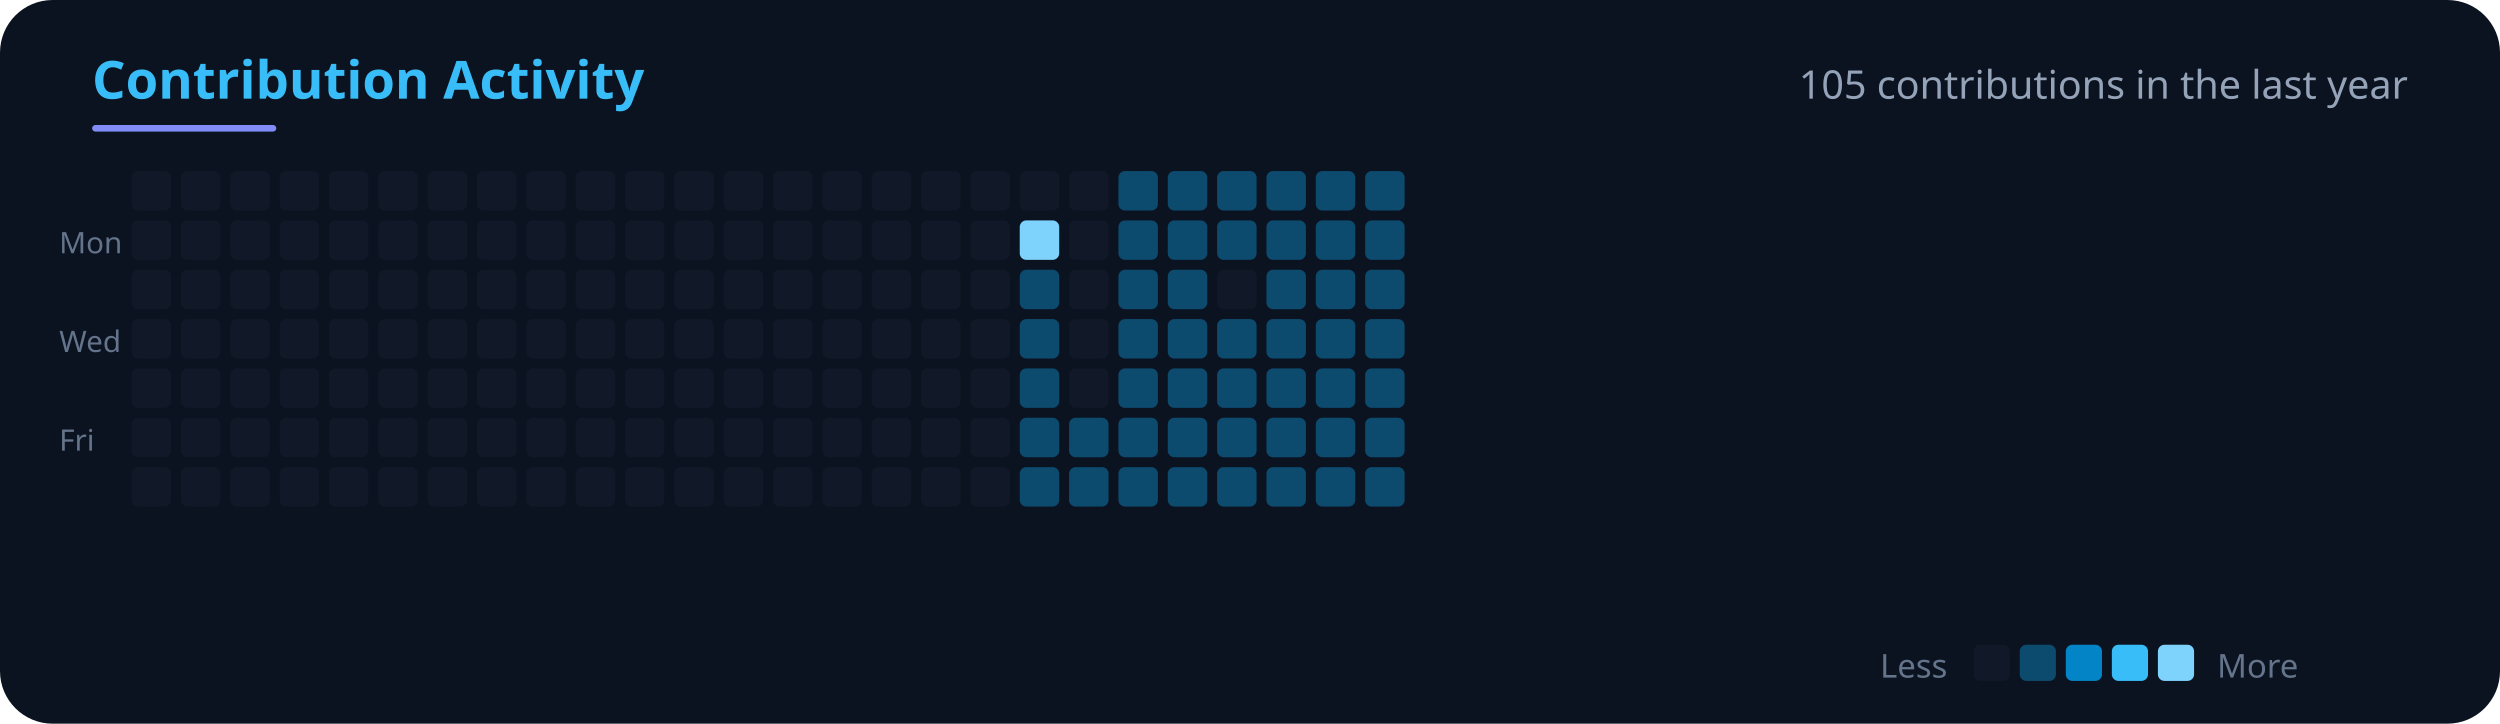
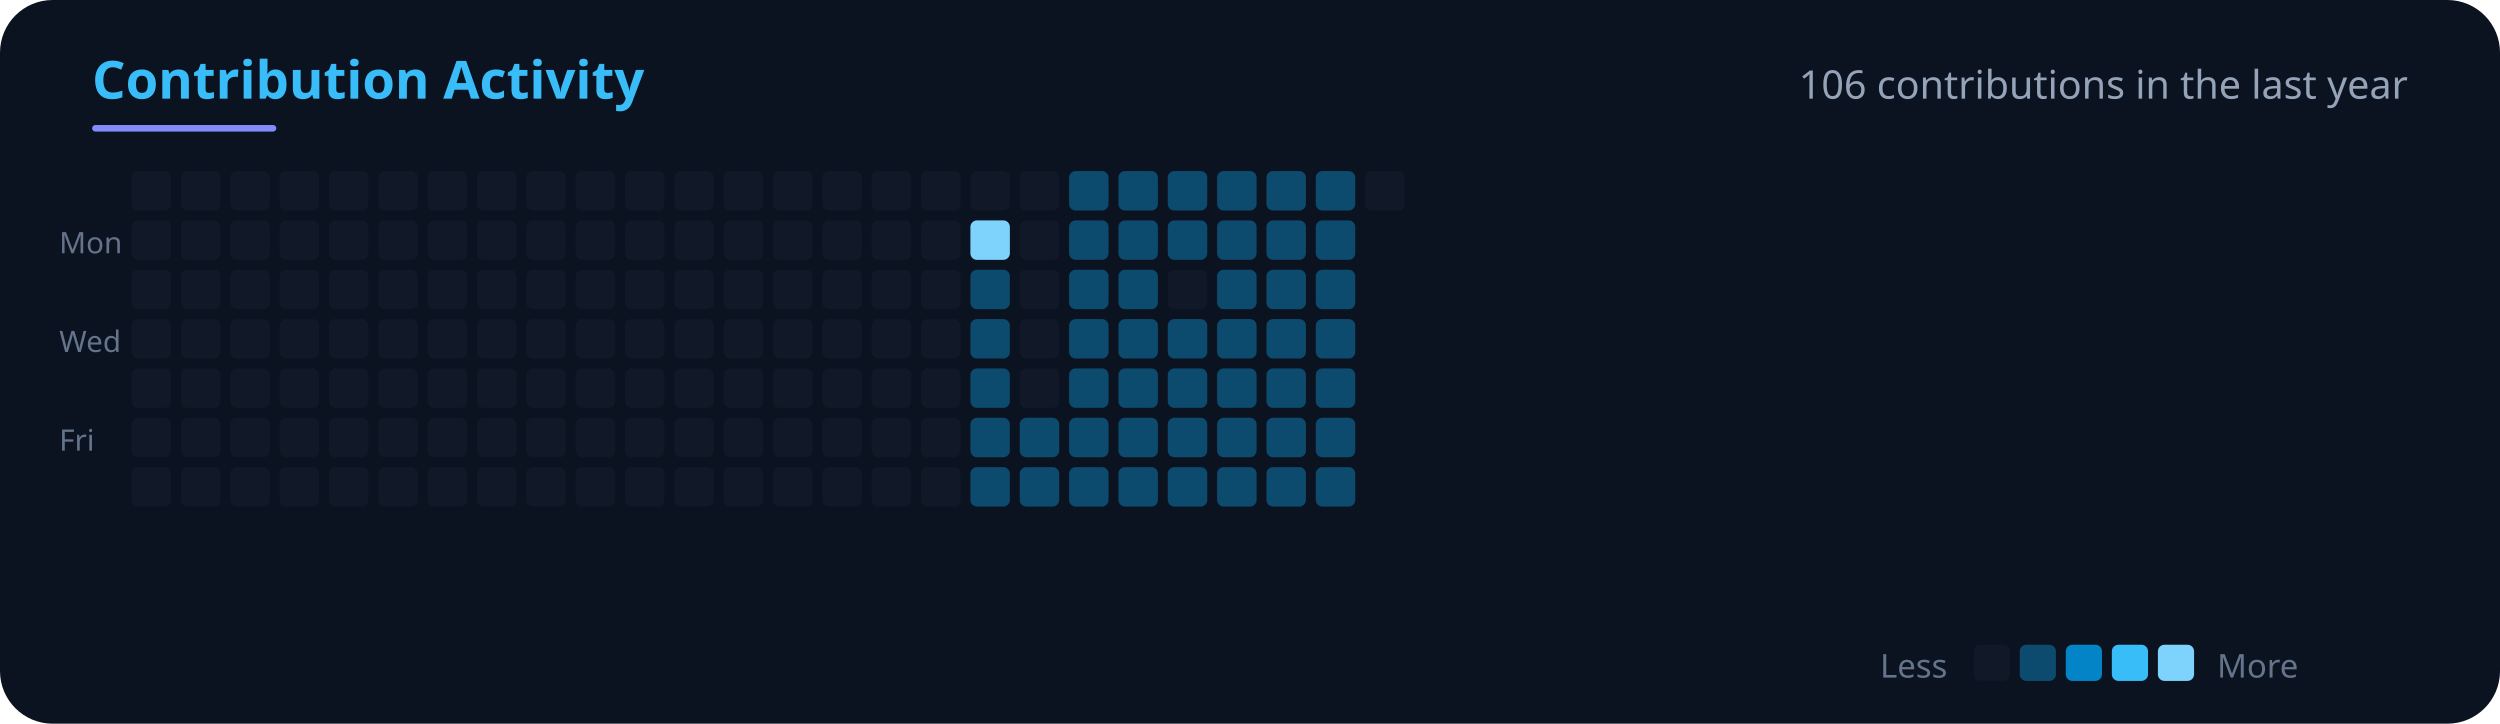
<svg xmlns="http://www.w3.org/2000/svg" width="760" height="220" viewBox="0 0 760 220" role="img">
  <rect width="100%" height="100%" rx="16" fill="#0B1220" />
  <text x="28" y="30" fill="#38BDF8" font-family="Segoe UI, Ubuntu, sans-serif" font-size="16" font-weight="700">Contribution Activity</text>
-   <text x="732" y="30" text-anchor="end" fill="#94A3B8" font-family="Segoe UI, Ubuntu, sans-serif" font-size="12">105 contributions in the last year</text>
+   <text x="732" y="30" text-anchor="end" fill="#94A3B8" font-family="Segoe UI, Ubuntu, sans-serif" font-size="12">106 contributions in the last year</text>
  <rect x="28" y="38" width="56" height="2" rx="1" fill="#818CF8" />
  <text x="18" y="77" fill="#64748B" font-family="Segoe UI, Ubuntu, sans-serif" font-size="9">Mon</text>
  <text x="18" y="107" fill="#64748B" font-family="Segoe UI, Ubuntu, sans-serif" font-size="9">Wed</text>
  <text x="18" y="137" fill="#64748B" font-family="Segoe UI, Ubuntu, sans-serif" font-size="9">Fri</text>
  <rect x="40" y="52" width="12" height="12" rx="2" fill="#111827" />
  <rect x="40" y="67" width="12" height="12" rx="2" fill="#111827" />
  <rect x="40" y="82" width="12" height="12" rx="2" fill="#111827" />
  <rect x="40" y="97" width="12" height="12" rx="2" fill="#111827" />
  <rect x="40" y="112" width="12" height="12" rx="2" fill="#111827" />
  <rect x="40" y="127" width="12" height="12" rx="2" fill="#111827" />
  <rect x="40" y="142" width="12" height="12" rx="2" fill="#111827" />
  <rect x="55" y="52" width="12" height="12" rx="2" fill="#111827" />
  <rect x="55" y="67" width="12" height="12" rx="2" fill="#111827" />
  <rect x="55" y="82" width="12" height="12" rx="2" fill="#111827" />
  <rect x="55" y="97" width="12" height="12" rx="2" fill="#111827" />
  <rect x="55" y="112" width="12" height="12" rx="2" fill="#111827" />
  <rect x="55" y="127" width="12" height="12" rx="2" fill="#111827" />
  <rect x="55" y="142" width="12" height="12" rx="2" fill="#111827" />
  <rect x="70" y="52" width="12" height="12" rx="2" fill="#111827" />
  <rect x="70" y="67" width="12" height="12" rx="2" fill="#111827" />
  <rect x="70" y="82" width="12" height="12" rx="2" fill="#111827" />
  <rect x="70" y="97" width="12" height="12" rx="2" fill="#111827" />
  <rect x="70" y="112" width="12" height="12" rx="2" fill="#111827" />
  <rect x="70" y="127" width="12" height="12" rx="2" fill="#111827" />
  <rect x="70" y="142" width="12" height="12" rx="2" fill="#111827" />
  <rect x="85" y="52" width="12" height="12" rx="2" fill="#111827" />
  <rect x="85" y="67" width="12" height="12" rx="2" fill="#111827" />
  <rect x="85" y="82" width="12" height="12" rx="2" fill="#111827" />
  <rect x="85" y="97" width="12" height="12" rx="2" fill="#111827" />
  <rect x="85" y="112" width="12" height="12" rx="2" fill="#111827" />
  <rect x="85" y="127" width="12" height="12" rx="2" fill="#111827" />
  <rect x="85" y="142" width="12" height="12" rx="2" fill="#111827" />
  <rect x="100" y="52" width="12" height="12" rx="2" fill="#111827" />
  <rect x="100" y="67" width="12" height="12" rx="2" fill="#111827" />
  <rect x="100" y="82" width="12" height="12" rx="2" fill="#111827" />
  <rect x="100" y="97" width="12" height="12" rx="2" fill="#111827" />
  <rect x="100" y="112" width="12" height="12" rx="2" fill="#111827" />
  <rect x="100" y="127" width="12" height="12" rx="2" fill="#111827" />
  <rect x="100" y="142" width="12" height="12" rx="2" fill="#111827" />
  <rect x="115" y="52" width="12" height="12" rx="2" fill="#111827" />
  <rect x="115" y="67" width="12" height="12" rx="2" fill="#111827" />
  <rect x="115" y="82" width="12" height="12" rx="2" fill="#111827" />
  <rect x="115" y="97" width="12" height="12" rx="2" fill="#111827" />
  <rect x="115" y="112" width="12" height="12" rx="2" fill="#111827" />
  <rect x="115" y="127" width="12" height="12" rx="2" fill="#111827" />
  <rect x="115" y="142" width="12" height="12" rx="2" fill="#111827" />
  <rect x="130" y="52" width="12" height="12" rx="2" fill="#111827" />
  <rect x="130" y="67" width="12" height="12" rx="2" fill="#111827" />
  <rect x="130" y="82" width="12" height="12" rx="2" fill="#111827" />
  <rect x="130" y="97" width="12" height="12" rx="2" fill="#111827" />
  <rect x="130" y="112" width="12" height="12" rx="2" fill="#111827" />
  <rect x="130" y="127" width="12" height="12" rx="2" fill="#111827" />
  <rect x="130" y="142" width="12" height="12" rx="2" fill="#111827" />
  <rect x="145" y="52" width="12" height="12" rx="2" fill="#111827" />
  <rect x="145" y="67" width="12" height="12" rx="2" fill="#111827" />
  <rect x="145" y="82" width="12" height="12" rx="2" fill="#111827" />
  <rect x="145" y="97" width="12" height="12" rx="2" fill="#111827" />
  <rect x="145" y="112" width="12" height="12" rx="2" fill="#111827" />
  <rect x="145" y="127" width="12" height="12" rx="2" fill="#111827" />
  <rect x="145" y="142" width="12" height="12" rx="2" fill="#111827" />
  <rect x="160" y="52" width="12" height="12" rx="2" fill="#111827" />
  <rect x="160" y="67" width="12" height="12" rx="2" fill="#111827" />
  <rect x="160" y="82" width="12" height="12" rx="2" fill="#111827" />
  <rect x="160" y="97" width="12" height="12" rx="2" fill="#111827" />
  <rect x="160" y="112" width="12" height="12" rx="2" fill="#111827" />
  <rect x="160" y="127" width="12" height="12" rx="2" fill="#111827" />
  <rect x="160" y="142" width="12" height="12" rx="2" fill="#111827" />
  <rect x="175" y="52" width="12" height="12" rx="2" fill="#111827" />
  <rect x="175" y="67" width="12" height="12" rx="2" fill="#111827" />
  <rect x="175" y="82" width="12" height="12" rx="2" fill="#111827" />
  <rect x="175" y="97" width="12" height="12" rx="2" fill="#111827" />
  <rect x="175" y="112" width="12" height="12" rx="2" fill="#111827" />
  <rect x="175" y="127" width="12" height="12" rx="2" fill="#111827" />
  <rect x="175" y="142" width="12" height="12" rx="2" fill="#111827" />
  <rect x="190" y="52" width="12" height="12" rx="2" fill="#111827" />
  <rect x="190" y="67" width="12" height="12" rx="2" fill="#111827" />
  <rect x="190" y="82" width="12" height="12" rx="2" fill="#111827" />
  <rect x="190" y="97" width="12" height="12" rx="2" fill="#111827" />
  <rect x="190" y="112" width="12" height="12" rx="2" fill="#111827" />
  <rect x="190" y="127" width="12" height="12" rx="2" fill="#111827" />
  <rect x="190" y="142" width="12" height="12" rx="2" fill="#111827" />
  <rect x="205" y="52" width="12" height="12" rx="2" fill="#111827" />
  <rect x="205" y="67" width="12" height="12" rx="2" fill="#111827" />
  <rect x="205" y="82" width="12" height="12" rx="2" fill="#111827" />
  <rect x="205" y="97" width="12" height="12" rx="2" fill="#111827" />
  <rect x="205" y="112" width="12" height="12" rx="2" fill="#111827" />
  <rect x="205" y="127" width="12" height="12" rx="2" fill="#111827" />
  <rect x="205" y="142" width="12" height="12" rx="2" fill="#111827" />
  <rect x="220" y="52" width="12" height="12" rx="2" fill="#111827" />
  <rect x="220" y="67" width="12" height="12" rx="2" fill="#111827" />
  <rect x="220" y="82" width="12" height="12" rx="2" fill="#111827" />
  <rect x="220" y="97" width="12" height="12" rx="2" fill="#111827" />
  <rect x="220" y="112" width="12" height="12" rx="2" fill="#111827" />
  <rect x="220" y="127" width="12" height="12" rx="2" fill="#111827" />
  <rect x="220" y="142" width="12" height="12" rx="2" fill="#111827" />
  <rect x="235" y="52" width="12" height="12" rx="2" fill="#111827" />
  <rect x="235" y="67" width="12" height="12" rx="2" fill="#111827" />
  <rect x="235" y="82" width="12" height="12" rx="2" fill="#111827" />
  <rect x="235" y="97" width="12" height="12" rx="2" fill="#111827" />
  <rect x="235" y="112" width="12" height="12" rx="2" fill="#111827" />
  <rect x="235" y="127" width="12" height="12" rx="2" fill="#111827" />
  <rect x="235" y="142" width="12" height="12" rx="2" fill="#111827" />
  <rect x="250" y="52" width="12" height="12" rx="2" fill="#111827" />
  <rect x="250" y="67" width="12" height="12" rx="2" fill="#111827" />
  <rect x="250" y="82" width="12" height="12" rx="2" fill="#111827" />
  <rect x="250" y="97" width="12" height="12" rx="2" fill="#111827" />
  <rect x="250" y="112" width="12" height="12" rx="2" fill="#111827" />
  <rect x="250" y="127" width="12" height="12" rx="2" fill="#111827" />
  <rect x="250" y="142" width="12" height="12" rx="2" fill="#111827" />
  <rect x="265" y="52" width="12" height="12" rx="2" fill="#111827" />
  <rect x="265" y="67" width="12" height="12" rx="2" fill="#111827" />
  <rect x="265" y="82" width="12" height="12" rx="2" fill="#111827" />
  <rect x="265" y="97" width="12" height="12" rx="2" fill="#111827" />
  <rect x="265" y="112" width="12" height="12" rx="2" fill="#111827" />
  <rect x="265" y="127" width="12" height="12" rx="2" fill="#111827" />
  <rect x="265" y="142" width="12" height="12" rx="2" fill="#111827" />
  <rect x="280" y="52" width="12" height="12" rx="2" fill="#111827" />
  <rect x="280" y="67" width="12" height="12" rx="2" fill="#111827" />
  <rect x="280" y="82" width="12" height="12" rx="2" fill="#111827" />
  <rect x="280" y="97" width="12" height="12" rx="2" fill="#111827" />
  <rect x="280" y="112" width="12" height="12" rx="2" fill="#111827" />
  <rect x="280" y="127" width="12" height="12" rx="2" fill="#111827" />
  <rect x="280" y="142" width="12" height="12" rx="2" fill="#111827" />
  <rect x="295" y="52" width="12" height="12" rx="2" fill="#111827" />
-   <rect x="295" y="67" width="12" height="12" rx="2" fill="#111827" />
-   <rect x="295" y="82" width="12" height="12" rx="2" fill="#111827" />
-   <rect x="295" y="97" width="12" height="12" rx="2" fill="#111827" />
-   <rect x="295" y="112" width="12" height="12" rx="2" fill="#111827" />
-   <rect x="295" y="127" width="12" height="12" rx="2" fill="#111827" />
-   <rect x="295" y="142" width="12" height="12" rx="2" fill="#111827" />
+   <rect x="295" y="67" width="12" height="12" rx="2" fill="#7DD3FC" />
+   <rect x="295" y="82" width="12" height="12" rx="2" fill="#0C4A6E" />
+   <rect x="295" y="97" width="12" height="12" rx="2" fill="#0C4A6E" />
+   <rect x="295" y="112" width="12" height="12" rx="2" fill="#0C4A6E" />
+   <rect x="295" y="127" width="12" height="12" rx="2" fill="#0C4A6E" />
+   <rect x="295" y="142" width="12" height="12" rx="2" fill="#0C4A6E" />
  <rect x="310" y="52" width="12" height="12" rx="2" fill="#111827" />
-   <rect x="310" y="67" width="12" height="12" rx="2" fill="#7DD3FC" />
-   <rect x="310" y="82" width="12" height="12" rx="2" fill="#0C4A6E" />
-   <rect x="310" y="97" width="12" height="12" rx="2" fill="#0C4A6E" />
-   <rect x="310" y="112" width="12" height="12" rx="2" fill="#0C4A6E" />
+   <rect x="310" y="67" width="12" height="12" rx="2" fill="#111827" />
+   <rect x="310" y="82" width="12" height="12" rx="2" fill="#111827" />
+   <rect x="310" y="97" width="12" height="12" rx="2" fill="#111827" />
+   <rect x="310" y="112" width="12" height="12" rx="2" fill="#111827" />
  <rect x="310" y="127" width="12" height="12" rx="2" fill="#0C4A6E" />
  <rect x="310" y="142" width="12" height="12" rx="2" fill="#0C4A6E" />
-   <rect x="325" y="52" width="12" height="12" rx="2" fill="#111827" />
-   <rect x="325" y="67" width="12" height="12" rx="2" fill="#111827" />
-   <rect x="325" y="82" width="12" height="12" rx="2" fill="#111827" />
-   <rect x="325" y="97" width="12" height="12" rx="2" fill="#111827" />
-   <rect x="325" y="112" width="12" height="12" rx="2" fill="#111827" />
+   <rect x="325" y="52" width="12" height="12" rx="2" fill="#0C4A6E" />
+   <rect x="325" y="67" width="12" height="12" rx="2" fill="#0C4A6E" />
+   <rect x="325" y="82" width="12" height="12" rx="2" fill="#0C4A6E" />
+   <rect x="325" y="97" width="12" height="12" rx="2" fill="#0C4A6E" />
+   <rect x="325" y="112" width="12" height="12" rx="2" fill="#0C4A6E" />
  <rect x="325" y="127" width="12" height="12" rx="2" fill="#0C4A6E" />
  <rect x="325" y="142" width="12" height="12" rx="2" fill="#0C4A6E" />
  <rect x="340" y="52" width="12" height="12" rx="2" fill="#0C4A6E" />
  <rect x="340" y="67" width="12" height="12" rx="2" fill="#0C4A6E" />
  <rect x="340" y="82" width="12" height="12" rx="2" fill="#0C4A6E" />
  <rect x="340" y="97" width="12" height="12" rx="2" fill="#0C4A6E" />
  <rect x="340" y="112" width="12" height="12" rx="2" fill="#0C4A6E" />
  <rect x="340" y="127" width="12" height="12" rx="2" fill="#0C4A6E" />
  <rect x="340" y="142" width="12" height="12" rx="2" fill="#0C4A6E" />
  <rect x="355" y="52" width="12" height="12" rx="2" fill="#0C4A6E" />
  <rect x="355" y="67" width="12" height="12" rx="2" fill="#0C4A6E" />
-   <rect x="355" y="82" width="12" height="12" rx="2" fill="#0C4A6E" />
+   <rect x="355" y="82" width="12" height="12" rx="2" fill="#111827" />
  <rect x="355" y="97" width="12" height="12" rx="2" fill="#0C4A6E" />
  <rect x="355" y="112" width="12" height="12" rx="2" fill="#0C4A6E" />
  <rect x="355" y="127" width="12" height="12" rx="2" fill="#0C4A6E" />
  <rect x="355" y="142" width="12" height="12" rx="2" fill="#0C4A6E" />
  <rect x="370" y="52" width="12" height="12" rx="2" fill="#0C4A6E" />
  <rect x="370" y="67" width="12" height="12" rx="2" fill="#0C4A6E" />
-   <rect x="370" y="82" width="12" height="12" rx="2" fill="#111827" />
+   <rect x="370" y="82" width="12" height="12" rx="2" fill="#0C4A6E" />
  <rect x="370" y="97" width="12" height="12" rx="2" fill="#0C4A6E" />
  <rect x="370" y="112" width="12" height="12" rx="2" fill="#0C4A6E" />
  <rect x="370" y="127" width="12" height="12" rx="2" fill="#0C4A6E" />
  <rect x="370" y="142" width="12" height="12" rx="2" fill="#0C4A6E" />
  <rect x="385" y="52" width="12" height="12" rx="2" fill="#0C4A6E" />
  <rect x="385" y="67" width="12" height="12" rx="2" fill="#0C4A6E" />
  <rect x="385" y="82" width="12" height="12" rx="2" fill="#0C4A6E" />
  <rect x="385" y="97" width="12" height="12" rx="2" fill="#0C4A6E" />
  <rect x="385" y="112" width="12" height="12" rx="2" fill="#0C4A6E" />
  <rect x="385" y="127" width="12" height="12" rx="2" fill="#0C4A6E" />
  <rect x="385" y="142" width="12" height="12" rx="2" fill="#0C4A6E" />
  <rect x="400" y="52" width="12" height="12" rx="2" fill="#0C4A6E" />
  <rect x="400" y="67" width="12" height="12" rx="2" fill="#0C4A6E" />
  <rect x="400" y="82" width="12" height="12" rx="2" fill="#0C4A6E" />
  <rect x="400" y="97" width="12" height="12" rx="2" fill="#0C4A6E" />
  <rect x="400" y="112" width="12" height="12" rx="2" fill="#0C4A6E" />
  <rect x="400" y="127" width="12" height="12" rx="2" fill="#0C4A6E" />
  <rect x="400" y="142" width="12" height="12" rx="2" fill="#0C4A6E" />
-   <rect x="415" y="52" width="12" height="12" rx="2" fill="#0C4A6E" />
-   <rect x="415" y="67" width="12" height="12" rx="2" fill="#0C4A6E" />
-   <rect x="415" y="82" width="12" height="12" rx="2" fill="#0C4A6E" />
-   <rect x="415" y="97" width="12" height="12" rx="2" fill="#0C4A6E" />
-   <rect x="415" y="112" width="12" height="12" rx="2" fill="#0C4A6E" />
-   <rect x="415" y="127" width="12" height="12" rx="2" fill="#0C4A6E" />
-   <rect x="415" y="142" width="12" height="12" rx="2" fill="#0C4A6E" />
+   <rect x="415" y="52" width="12" height="12" rx="2" fill="#111827" />
  <text x="592" y="206" text-anchor="end" fill="#64748B" font-size="10" font-family="Segoe UI, Ubuntu, sans-serif">Less</text>
  <rect x="600" y="196" width="11" height="11" rx="2" fill="#111827" />
  <rect x="614" y="196" width="11" height="11" rx="2" fill="#0C4A6E" />
  <rect x="628" y="196" width="11" height="11" rx="2" fill="#0284C7" />
  <rect x="642" y="196" width="11" height="11" rx="2" fill="#38BDF8" />
  <rect x="656" y="196" width="11" height="11" rx="2" fill="#7DD3FC" />
  <text x="674" y="206" fill="#64748B" font-size="10" font-family="Segoe UI, Ubuntu, sans-serif">More</text>
</svg>
